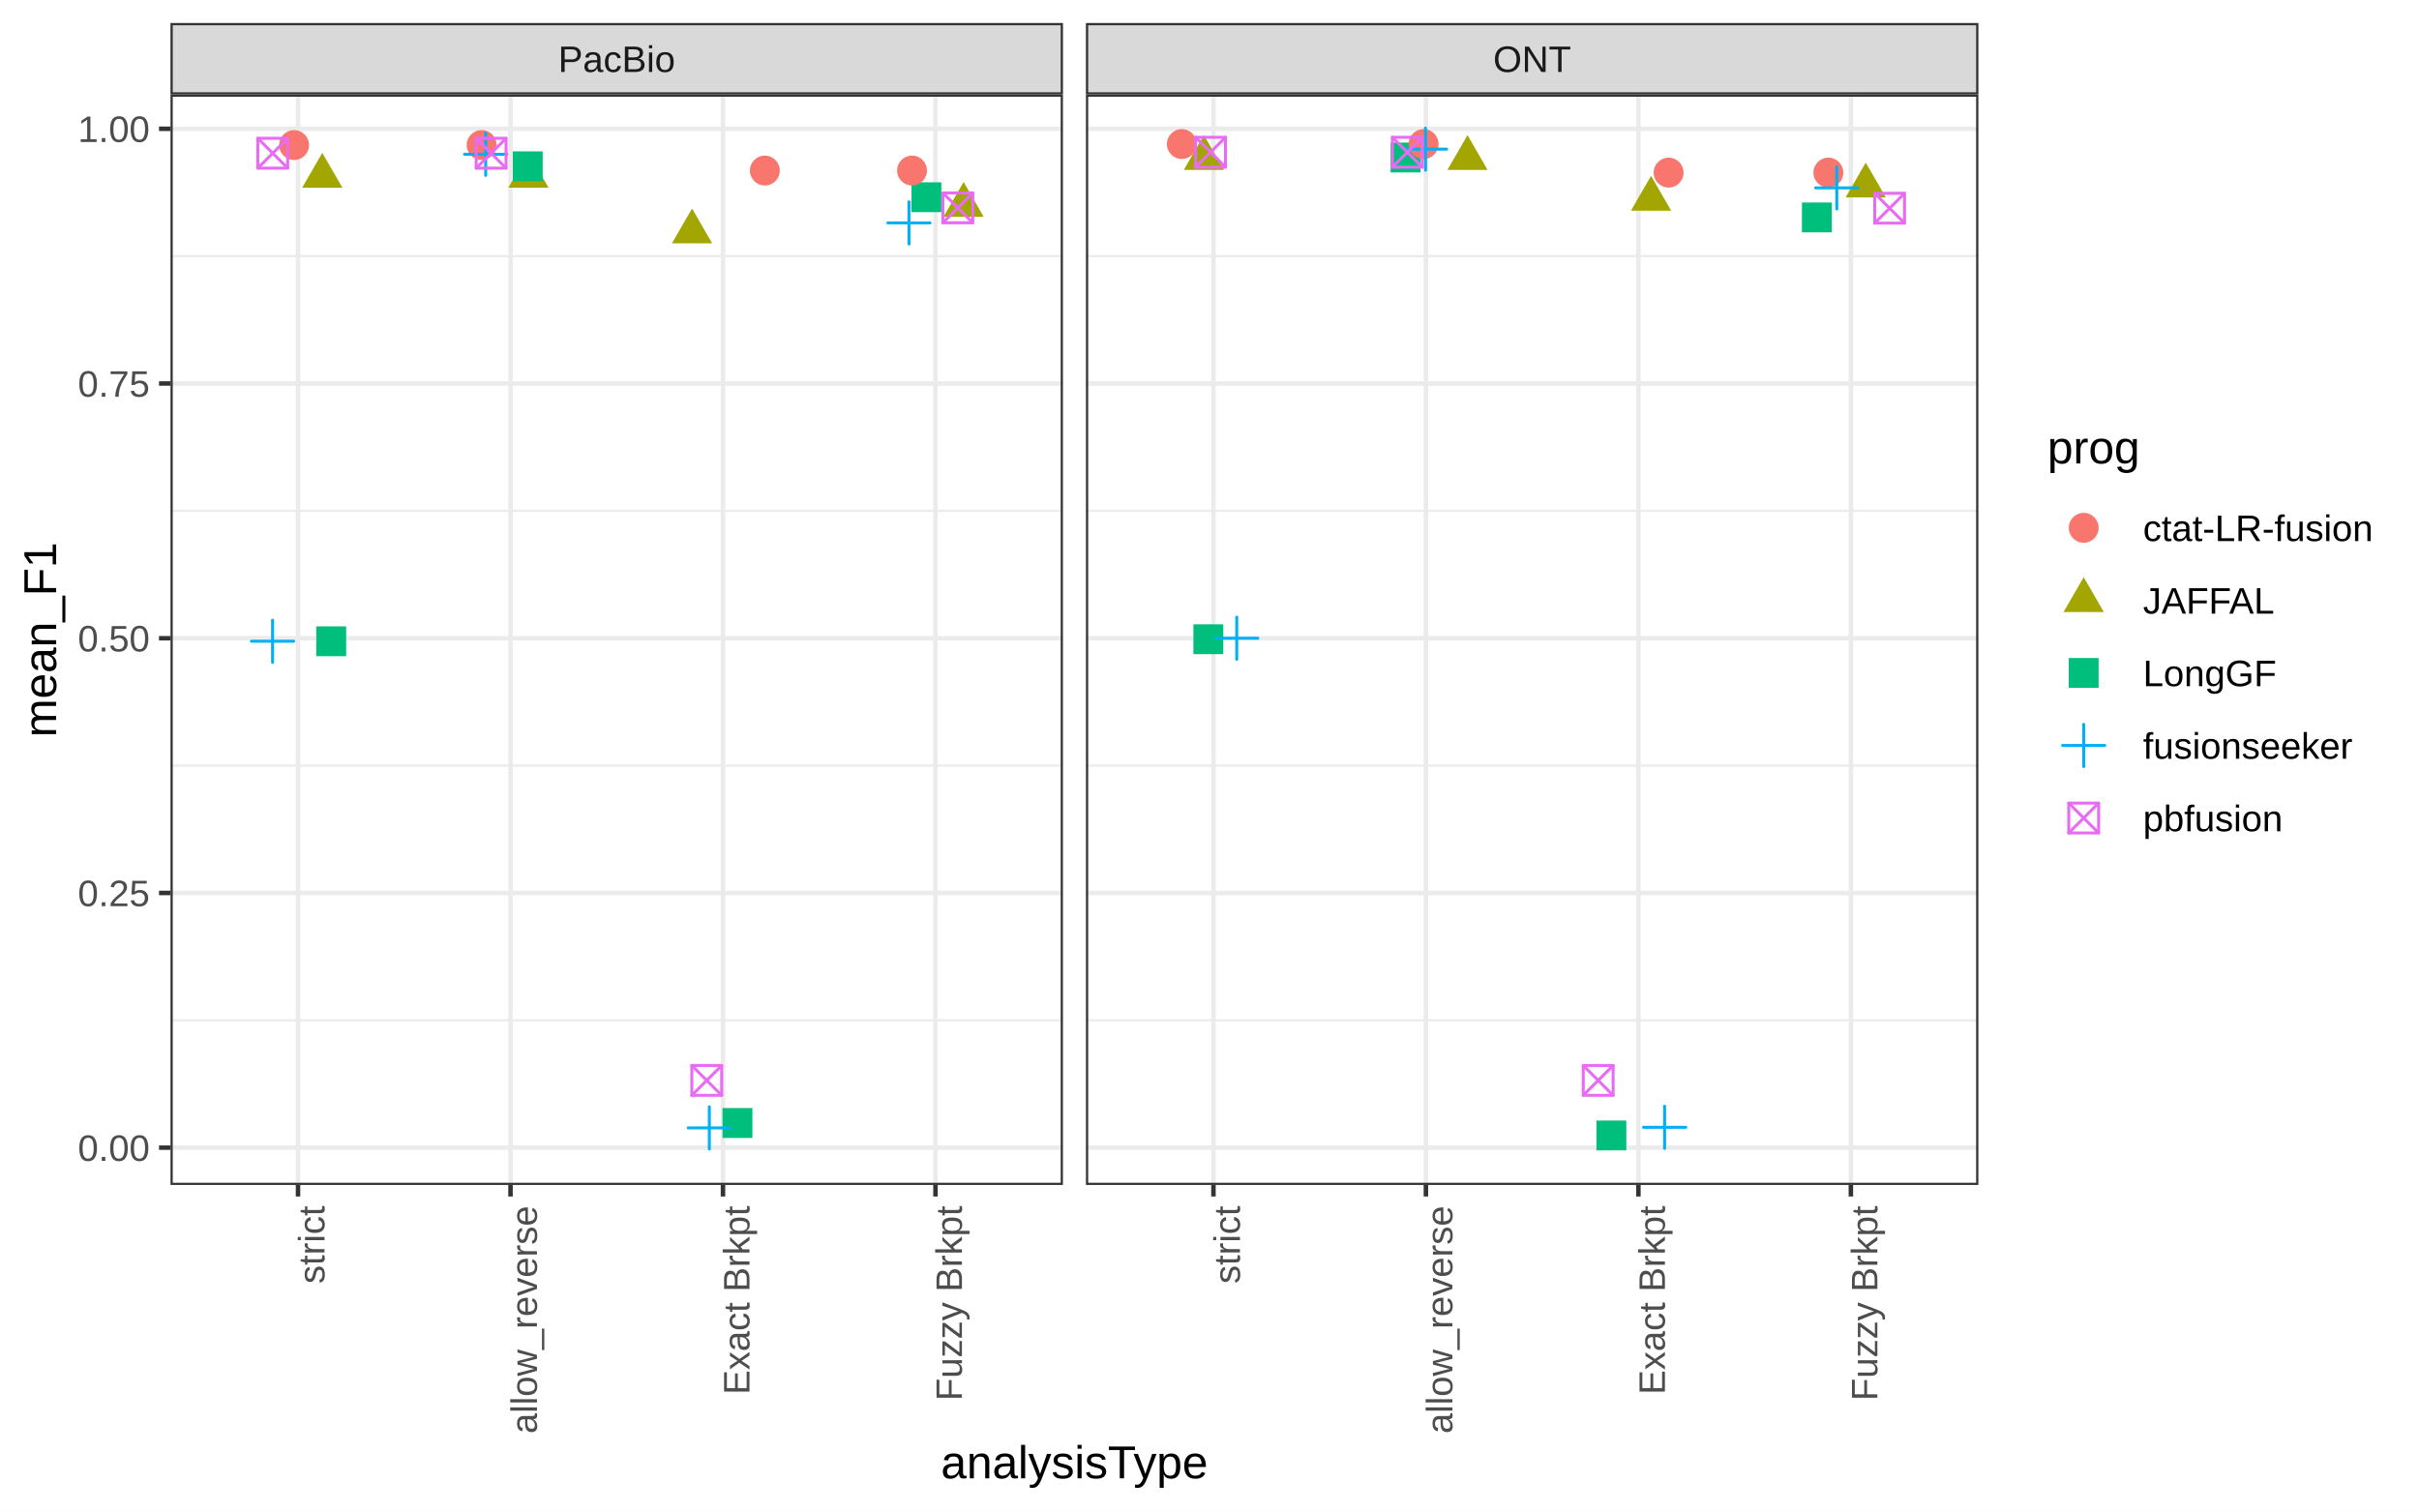
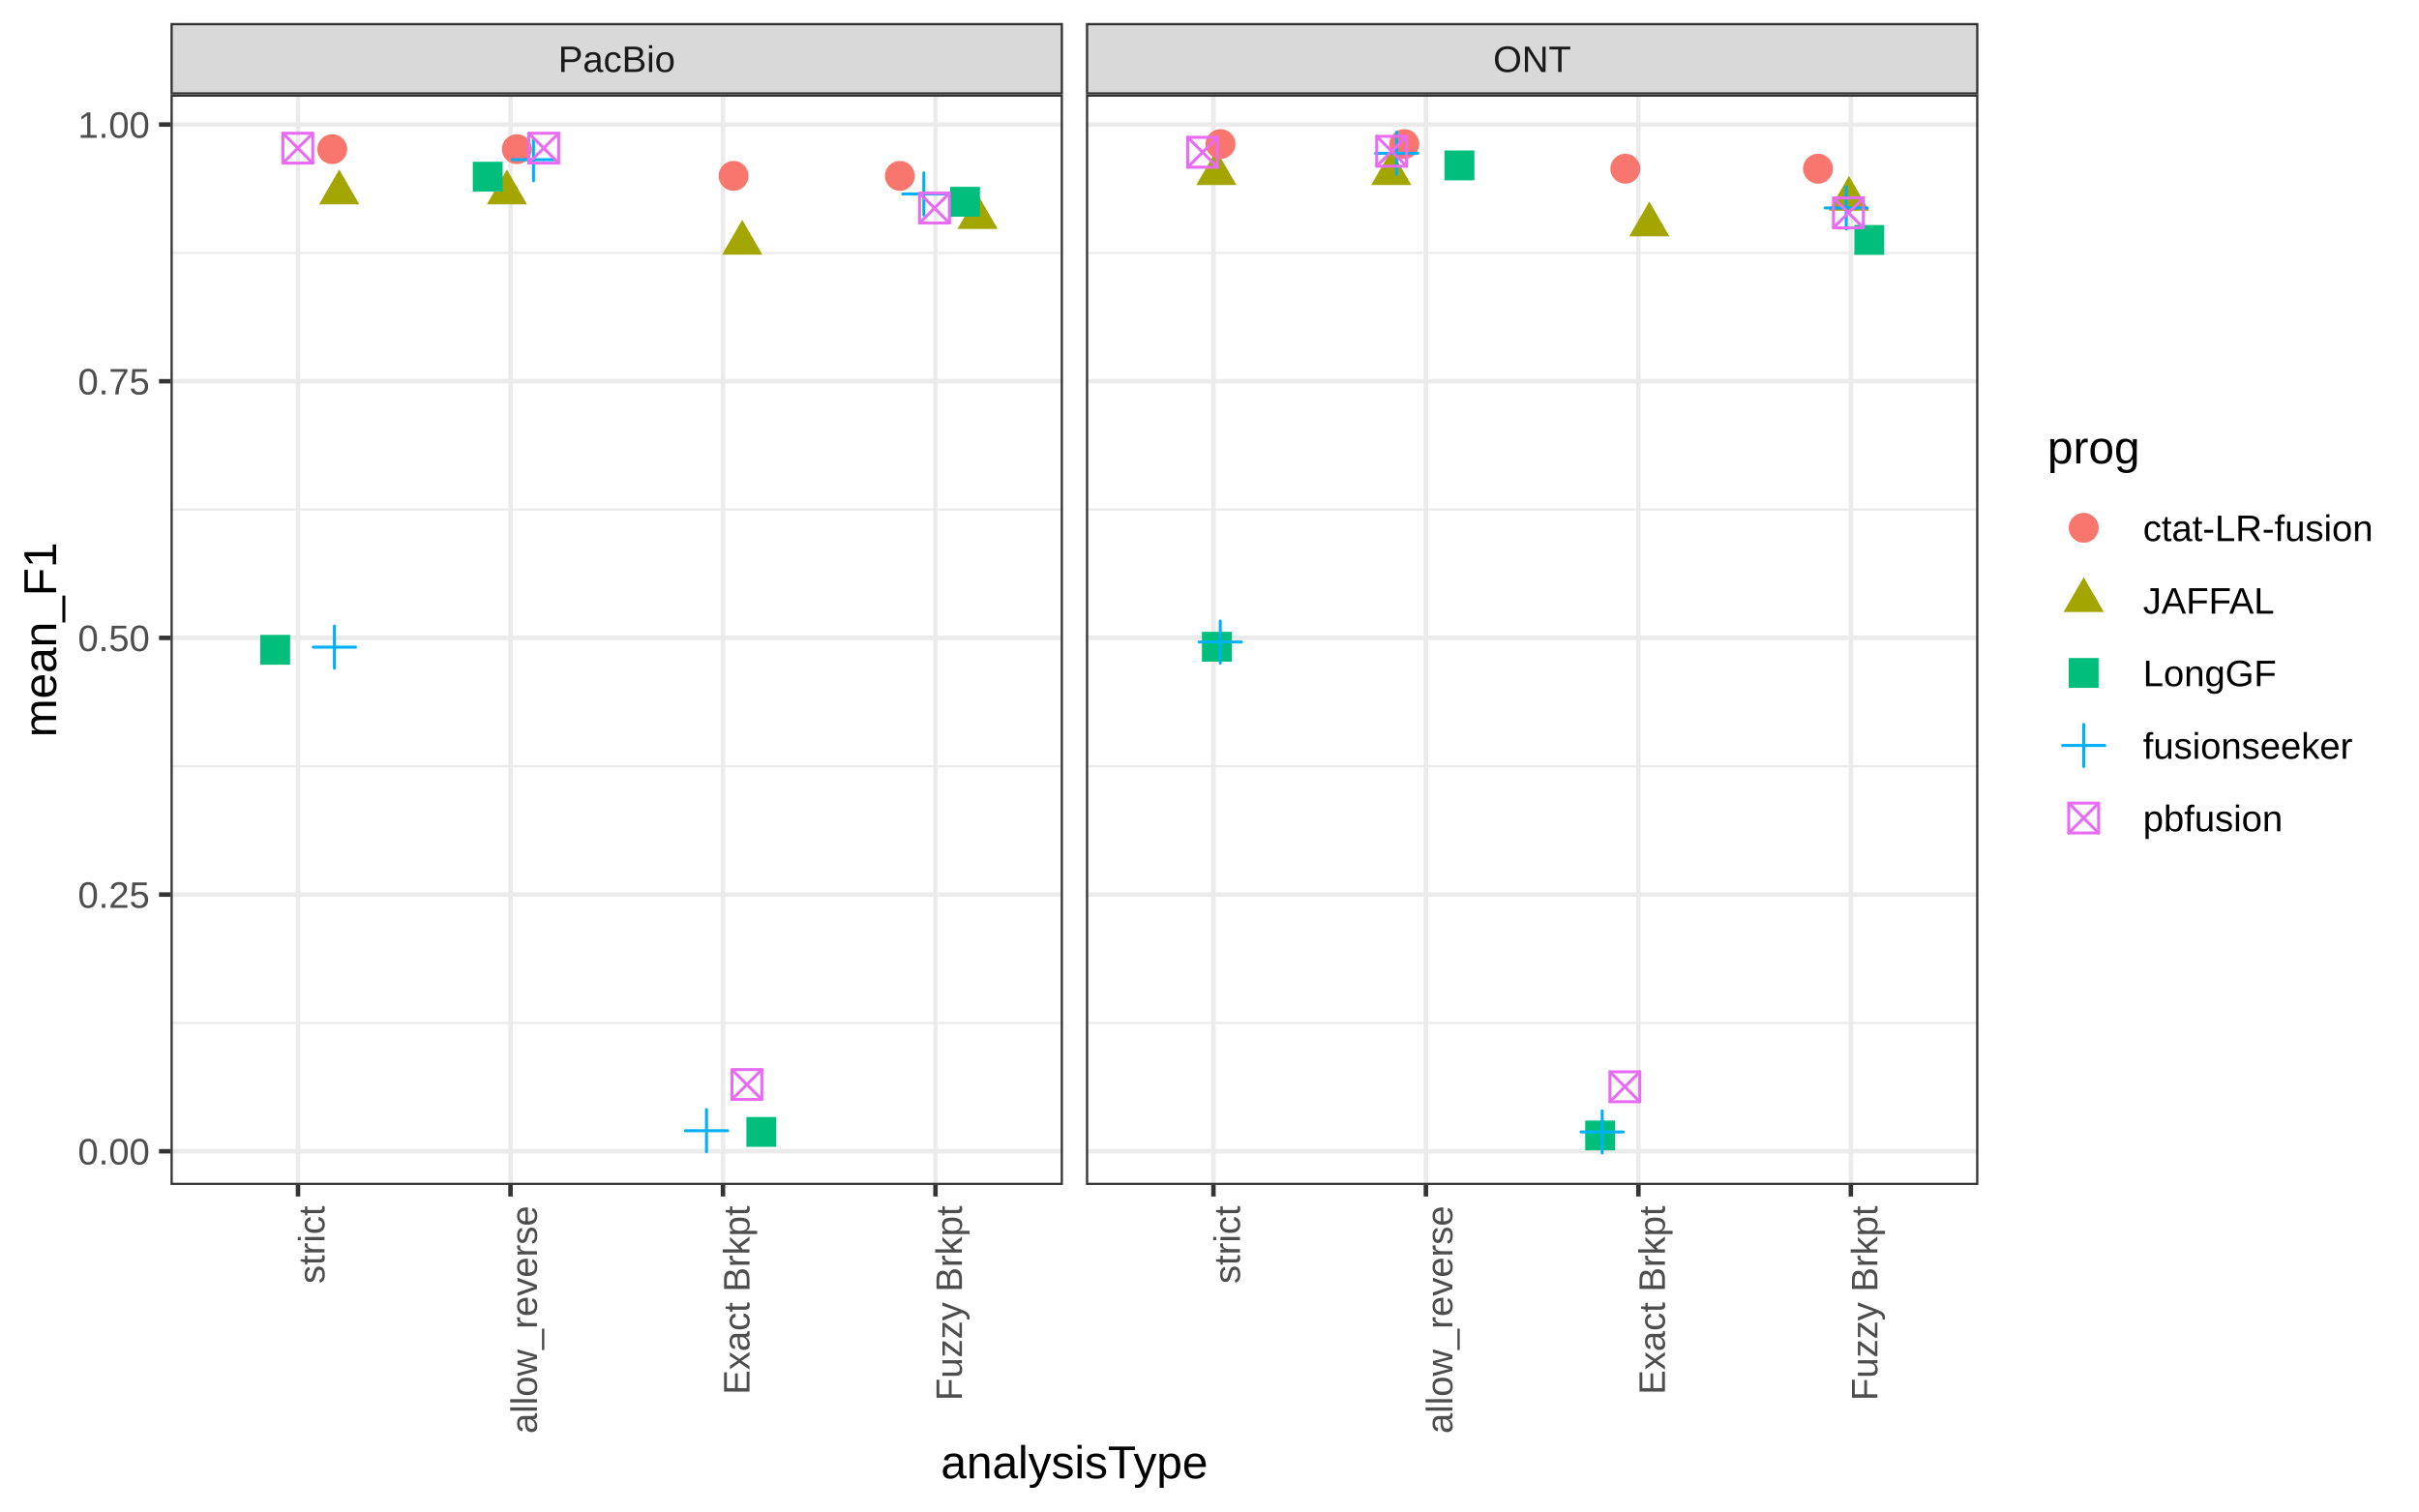
<svg xmlns="http://www.w3.org/2000/svg" class="svglite" width="576.00pt" height="360.00pt" viewBox="0 0 576.00 360.00">
  <defs>
    <style type="text/css">
    .svglite line, .svglite polyline, .svglite polygon, .svglite path, .svglite rect, .svglite circle {
      fill: none;
      stroke: #000000;
      stroke-linecap: round;
      stroke-linejoin: round;
      stroke-miterlimit: 10.00;
    }
    .svglite text {
      white-space: pre;
    }
  </style>
  </defs>
  <rect width="100%" height="100%" style="stroke: none; fill: #FFFFFF;" />
  <defs>
    <clipPath id="cpMC4wMHw1NzYuMDB8MC4wMHwzNjAuMDA=">
      <rect x="0.00" y="0.00" width="576.00" height="360.00" />
    </clipPath>
  </defs>
  <g clip-path="url(#cpMC4wMHw1NzYuMDB8MC4wMHwzNjAuMDA=)">
    <rect x="-0" y="0.00" width="576.00" height="360.00" style="stroke-width: 1.07; stroke: #FFFFFF; fill: #FFFFFF;" />
  </g>
  <defs>
    <clipPath id="cpNDAuNjB8MjUzLjEwfDIyLjUwfDI4Mi4yNA==">
      <rect x="40.60" y="22.50" width="212.50" height="259.73" />
    </clipPath>
  </defs>
  <g clip-path="url(#cpNDAuNjB8MjUzLjEwfDIyLjUwfDI4Mi4yNA==)">
    <rect x="40.60" y="22.50" width="212.50" height="259.73" style="stroke-width: 1.07; stroke: none; fill: #FFFFFF;" />
-     <polyline points="40.60,243.01 253.10,243.01 " style="stroke-width: 0.53; stroke: #EBEBEB; stroke-linecap: butt;" />
-     <polyline points="40.60,182.34 253.10,182.34 " style="stroke-width: 0.53; stroke: #EBEBEB; stroke-linecap: butt;" />
-     <polyline points="40.60,121.67 253.10,121.67 " style="stroke-width: 0.53; stroke: #EBEBEB; stroke-linecap: butt;" />
-     <polyline points="40.60,61.00 253.10,61.00 " style="stroke-width: 0.53; stroke: #EBEBEB; stroke-linecap: butt;" />
-     <polyline points="40.60,273.34 253.10,273.34 " style="stroke-width: 1.07; stroke: #EBEBEB; stroke-linecap: butt;" />
-     <polyline points="40.60,212.67 253.10,212.67 " style="stroke-width: 1.07; stroke: #EBEBEB; stroke-linecap: butt;" />
-     <polyline points="40.60,152.01 253.10,152.01 " style="stroke-width: 1.07; stroke: #EBEBEB; stroke-linecap: butt;" />
-     <polyline points="40.60,91.34 253.10,91.34 " style="stroke-width: 1.07; stroke: #EBEBEB; stroke-linecap: butt;" />
-     <polyline points="40.60,30.67 253.10,30.67 " style="stroke-width: 1.07; stroke: #EBEBEB; stroke-linecap: butt;" />
+     <polyline points="40.60,243.63 253.10,243.63 " style="stroke-width: 0.53; stroke: #EBEBEB; stroke-linecap: butt;" />
+     <polyline points="40.60,182.50 253.10,182.50 " style="stroke-width: 0.53; stroke: #EBEBEB; stroke-linecap: butt;" />
+     <polyline points="40.60,121.36 253.10,121.36 " style="stroke-width: 0.53; stroke: #EBEBEB; stroke-linecap: butt;" />
+     <polyline points="40.60,60.23 253.10,60.23 " style="stroke-width: 0.53; stroke: #EBEBEB; stroke-linecap: butt;" />
+     <polyline points="40.60,274.20 253.10,274.20 " style="stroke-width: 1.07; stroke: #EBEBEB; stroke-linecap: butt;" />
+     <polyline points="40.60,213.06 253.10,213.06 " style="stroke-width: 1.07; stroke: #EBEBEB; stroke-linecap: butt;" />
+     <polyline points="40.60,151.93 253.10,151.93 " style="stroke-width: 1.07; stroke: #EBEBEB; stroke-linecap: butt;" />
+     <polyline points="40.60,90.80 253.10,90.80 " style="stroke-width: 1.07; stroke: #EBEBEB; stroke-linecap: butt;" />
+     <polyline points="40.60,29.66 253.10,29.66 " style="stroke-width: 1.07; stroke: #EBEBEB; stroke-linecap: butt;" />
    <polyline points="70.96,282.24 70.96,22.50 " style="stroke-width: 1.07; stroke: #EBEBEB; stroke-linecap: butt;" />
    <polyline points="121.56,282.24 121.56,22.50 " style="stroke-width: 1.07; stroke: #EBEBEB; stroke-linecap: butt;" />
    <polyline points="172.15,282.24 172.15,22.50 " style="stroke-width: 1.07; stroke: #EBEBEB; stroke-linecap: butt;" />
    <polyline points="222.75,282.24 222.75,22.50 " style="stroke-width: 1.07; stroke: #EBEBEB; stroke-linecap: butt;" />
-     <polygon points="125.84,36.40 130.62,44.70 121.05,44.70 " style="stroke-width: 0.71; stroke: none; fill: #A3A500;" />
-     <polygon points="76.74,36.40 81.53,44.70 71.95,44.70 " style="stroke-width: 0.71; stroke: none; fill: #A3A500;" />
-     <polygon points="122.11,43.16 129.22,43.16 129.22,36.05 122.11,36.05 " style="stroke-width: 0.71; stroke: none; fill: #00BF7D;" />
-     <polygon points="75.32,156.29 82.43,156.29 82.43,149.18 75.32,149.18 " style="stroke-width: 0.71; stroke: none; fill: #00BF7D;" />
-     <circle cx="114.69" cy="34.55" r="3.56" style="stroke-width: 0.71; stroke: none; fill: #F8766D;" />
-     <circle cx="70.03" cy="34.55" r="3.56" style="stroke-width: 0.71; stroke: none; fill: #F8766D;" />
-     <line x1="110.63" y1="36.74" x2="120.68" y2="36.74" style="stroke-width: 0.71; stroke: #00B0F6;" />
-     <line x1="115.65" y1="41.77" x2="115.65" y2="31.71" style="stroke-width: 0.71; stroke: #00B0F6;" />
-     <line x1="59.87" y1="152.73" x2="69.93" y2="152.73" style="stroke-width: 0.71; stroke: #00B0F6;" />
-     <line x1="64.90" y1="157.76" x2="64.90" y2="147.71" style="stroke-width: 0.71; stroke: #00B0F6;" />
-     <rect x="113.39" y="32.94" width="7.11" height="7.11" style="stroke-width: 0.71; stroke: #E76BF3;" />
-     <line x1="113.39" y1="40.05" x2="120.50" y2="32.94" style="stroke-width: 0.71; stroke: #E76BF3;" />
-     <line x1="113.39" y1="32.94" x2="120.50" y2="40.05" style="stroke-width: 0.71; stroke: #E76BF3;" />
-     <rect x="61.39" y="32.94" width="7.11" height="7.11" style="stroke-width: 0.71; stroke: #E76BF3;" />
-     <line x1="61.39" y1="40.05" x2="68.50" y2="32.94" style="stroke-width: 0.71; stroke: #E76BF3;" />
-     <line x1="61.39" y1="32.94" x2="68.50" y2="40.05" style="stroke-width: 0.71; stroke: #E76BF3;" />
-     <polygon points="164.79,49.65 169.58,57.95 160.00,57.95 " style="stroke-width: 0.71; stroke: none; fill: #A3A500;" />
-     <polygon points="172.04,271.03 179.16,271.03 179.16,263.91 172.04,263.91 " style="stroke-width: 0.71; stroke: none; fill: #00BF7D;" />
-     <circle cx="182.12" cy="40.62" r="3.56" style="stroke-width: 0.71; stroke: none; fill: #F8766D;" />
-     <line x1="163.87" y1="268.63" x2="173.93" y2="268.63" style="stroke-width: 0.71; stroke: #00B0F6;" />
-     <line x1="168.90" y1="273.66" x2="168.90" y2="263.61" style="stroke-width: 0.71; stroke: #00B0F6;" />
-     <rect x="164.73" y="253.77" width="7.11" height="7.11" style="stroke-width: 0.71; stroke: #E76BF3;" />
-     <line x1="164.73" y1="260.88" x2="171.84" y2="253.77" style="stroke-width: 0.71; stroke: #E76BF3;" />
-     <line x1="164.73" y1="253.77" x2="171.84" y2="260.88" style="stroke-width: 0.71; stroke: #E76BF3;" />
-     <polygon points="229.45,43.34 234.24,51.64 224.66,51.64 " style="stroke-width: 0.71; stroke: none; fill: #A3A500;" />
-     <polygon points="217.04,50.53 224.15,50.53 224.15,43.42 217.04,43.42 " style="stroke-width: 0.71; stroke: none; fill: #00BF7D;" />
-     <circle cx="217.17" cy="40.62" r="3.56" style="stroke-width: 0.71; stroke: none; fill: #F8766D;" />
-     <line x1="211.41" y1="53.09" x2="221.46" y2="53.09" style="stroke-width: 0.71; stroke: #00B0F6;" />
-     <line x1="216.44" y1="58.12" x2="216.44" y2="48.07" style="stroke-width: 0.71; stroke: #00B0F6;" />
-     <rect x="224.52" y="45.95" width="7.11" height="7.11" style="stroke-width: 0.71; stroke: #E76BF3;" />
-     <line x1="224.52" y1="53.06" x2="231.63" y2="45.95" style="stroke-width: 0.71; stroke: #E76BF3;" />
-     <line x1="224.52" y1="45.95" x2="231.63" y2="53.06" style="stroke-width: 0.71; stroke: #E76BF3;" />
+     <polygon points="120.70,40.37 125.49,48.67 115.92,48.67 " style="stroke-width: 0.71; stroke: none; fill: #A3A500;" />
+     <polygon points="80.77,40.37 85.56,48.67 75.98,48.67 " style="stroke-width: 0.71; stroke: none; fill: #A3A500;" />
+     <polygon points="112.58,45.64 119.69,45.64 119.69,38.53 112.58,38.53 " style="stroke-width: 0.71; stroke: none; fill: #00BF7D;" />
+     <polygon points="61.97,158.32 69.08,158.32 69.08,151.21 61.97,151.21 " style="stroke-width: 0.71; stroke: none; fill: #00BF7D;" />
+     <circle cx="123.07" cy="35.53" r="3.56" style="stroke-width: 0.71; stroke: none; fill: #F8766D;" />
+     <circle cx="79.11" cy="35.53" r="3.56" style="stroke-width: 0.71; stroke: none; fill: #F8766D;" />
+     <line x1="122.00" y1="38.03" x2="132.06" y2="38.03" style="stroke-width: 0.71; stroke: #00B0F6;" />
+     <line x1="127.03" y1="43.06" x2="127.03" y2="33.00" style="stroke-width: 0.71; stroke: #00B0F6;" />
+     <line x1="74.60" y1="154.13" x2="84.66" y2="154.13" style="stroke-width: 0.71; stroke: #00B0F6;" />
+     <line x1="79.63" y1="159.16" x2="79.63" y2="149.10" style="stroke-width: 0.71; stroke: #00B0F6;" />
+     <rect x="125.91" y="31.73" width="7.11" height="7.11" style="stroke-width: 0.71; stroke: #E76BF3;" />
+     <line x1="125.91" y1="38.84" x2="133.02" y2="31.73" style="stroke-width: 0.71; stroke: #E76BF3;" />
+     <line x1="125.91" y1="31.73" x2="133.02" y2="38.84" style="stroke-width: 0.71; stroke: #E76BF3;" />
+     <rect x="67.36" y="31.73" width="7.11" height="7.11" style="stroke-width: 0.71; stroke: #E76BF3;" />
+     <line x1="67.36" y1="38.84" x2="74.47" y2="31.73" style="stroke-width: 0.71; stroke: #E76BF3;" />
+     <line x1="67.36" y1="31.73" x2="74.47" y2="38.84" style="stroke-width: 0.71; stroke: #E76BF3;" />
+     <polygon points="176.74,52.35 181.53,60.65 171.95,60.65 " style="stroke-width: 0.71; stroke: none; fill: #A3A500;" />
+     <polygon points="177.73,273.15 184.84,273.15 184.84,266.04 177.73,266.04 " style="stroke-width: 0.71; stroke: none; fill: #00BF7D;" />
+     <circle cx="174.68" cy="41.89" r="3.56" style="stroke-width: 0.71; stroke: none; fill: #F8766D;" />
+     <line x1="163.20" y1="269.31" x2="173.26" y2="269.31" style="stroke-width: 0.71; stroke: #00B0F6;" />
+     <line x1="168.23" y1="274.33" x2="168.23" y2="264.28" style="stroke-width: 0.71; stroke: #00B0F6;" />
+     <rect x="174.29" y="254.75" width="7.11" height="7.11" style="stroke-width: 0.71; stroke: #E76BF3;" />
+     <line x1="174.29" y1="261.86" x2="181.40" y2="254.75" style="stroke-width: 0.71; stroke: #E76BF3;" />
+     <line x1="174.29" y1="254.75" x2="181.40" y2="261.86" style="stroke-width: 0.71; stroke: #E76BF3;" />
+     <polygon points="232.77,46.24 237.56,54.53 227.99,54.53 " style="stroke-width: 0.71; stroke: none; fill: #A3A500;" />
+     <polygon points="226.23,51.61 233.34,51.61 233.34,44.50 226.23,44.50 " style="stroke-width: 0.71; stroke: none; fill: #00BF7D;" />
+     <circle cx="214.27" cy="41.89" r="3.56" style="stroke-width: 0.71; stroke: none; fill: #F8766D;" />
+     <line x1="214.96" y1="46.20" x2="225.01" y2="46.20" style="stroke-width: 0.71; stroke: #00B0F6;" />
+     <line x1="219.98" y1="51.22" x2="219.98" y2="41.17" style="stroke-width: 0.71; stroke: #00B0F6;" />
+     <rect x="218.96" y="46.01" width="7.11" height="7.11" style="stroke-width: 0.71; stroke: #E76BF3;" />
+     <line x1="218.96" y1="53.12" x2="226.07" y2="46.01" style="stroke-width: 0.71; stroke: #E76BF3;" />
+     <line x1="218.96" y1="46.01" x2="226.07" y2="53.12" style="stroke-width: 0.71; stroke: #E76BF3;" />
    <rect x="40.60" y="22.50" width="212.50" height="259.73" style="stroke-width: 1.07; stroke: #333333;" />
  </g>
  <g clip-path="url(#cpMC4wMHw1NzYuMDB8MC4wMHwzNjAuMDA=)">
</g>
  <defs>
    <clipPath id="cpMjU4LjU4fDQ3MS4wOHwyMi41MHwyODIuMjQ=">
      <rect x="258.58" y="22.50" width="212.50" height="259.73" />
    </clipPath>
  </defs>
  <g clip-path="url(#cpMjU4LjU4fDQ3MS4wOHwyMi41MHwyODIuMjQ=)">
    <rect x="258.58" y="22.50" width="212.50" height="259.73" style="stroke-width: 1.07; stroke: none; fill: #FFFFFF;" />
-     <polyline points="258.58,243.01 471.08,243.01 " style="stroke-width: 0.53; stroke: #EBEBEB; stroke-linecap: butt;" />
-     <polyline points="258.58,182.34 471.08,182.34 " style="stroke-width: 0.53; stroke: #EBEBEB; stroke-linecap: butt;" />
-     <polyline points="258.58,121.67 471.08,121.67 " style="stroke-width: 0.53; stroke: #EBEBEB; stroke-linecap: butt;" />
-     <polyline points="258.58,61.00 471.08,61.00 " style="stroke-width: 0.53; stroke: #EBEBEB; stroke-linecap: butt;" />
-     <polyline points="258.58,273.34 471.08,273.34 " style="stroke-width: 1.07; stroke: #EBEBEB; stroke-linecap: butt;" />
-     <polyline points="258.58,212.67 471.08,212.67 " style="stroke-width: 1.07; stroke: #EBEBEB; stroke-linecap: butt;" />
-     <polyline points="258.58,152.01 471.08,152.01 " style="stroke-width: 1.07; stroke: #EBEBEB; stroke-linecap: butt;" />
-     <polyline points="258.58,91.34 471.08,91.34 " style="stroke-width: 1.07; stroke: #EBEBEB; stroke-linecap: butt;" />
-     <polyline points="258.58,30.67 471.08,30.67 " style="stroke-width: 1.07; stroke: #EBEBEB; stroke-linecap: butt;" />
+     <polyline points="258.58,243.63 471.08,243.63 " style="stroke-width: 0.53; stroke: #EBEBEB; stroke-linecap: butt;" />
+     <polyline points="258.58,182.50 471.08,182.50 " style="stroke-width: 0.53; stroke: #EBEBEB; stroke-linecap: butt;" />
+     <polyline points="258.58,121.36 471.08,121.36 " style="stroke-width: 0.53; stroke: #EBEBEB; stroke-linecap: butt;" />
+     <polyline points="258.58,60.23 471.08,60.23 " style="stroke-width: 0.53; stroke: #EBEBEB; stroke-linecap: butt;" />
+     <polyline points="258.58,274.20 471.08,274.20 " style="stroke-width: 1.07; stroke: #EBEBEB; stroke-linecap: butt;" />
+     <polyline points="258.58,213.06 471.08,213.06 " style="stroke-width: 1.07; stroke: #EBEBEB; stroke-linecap: butt;" />
+     <polyline points="258.58,151.93 471.08,151.93 " style="stroke-width: 1.07; stroke: #EBEBEB; stroke-linecap: butt;" />
+     <polyline points="258.58,90.80 471.08,90.80 " style="stroke-width: 1.07; stroke: #EBEBEB; stroke-linecap: butt;" />
+     <polyline points="258.58,29.66 471.08,29.66 " style="stroke-width: 1.07; stroke: #EBEBEB; stroke-linecap: butt;" />
    <polyline points="288.94,282.24 288.94,22.50 " style="stroke-width: 1.07; stroke: #EBEBEB; stroke-linecap: butt;" />
    <polyline points="339.53,282.24 339.53,22.50 " style="stroke-width: 1.07; stroke: #EBEBEB; stroke-linecap: butt;" />
    <polyline points="390.13,282.24 390.13,22.50 " style="stroke-width: 1.07; stroke: #EBEBEB; stroke-linecap: butt;" />
    <polyline points="440.72,282.24 440.72,22.50 " style="stroke-width: 1.07; stroke: #EBEBEB; stroke-linecap: butt;" />
-     <polygon points="349.43,32.18 354.22,40.47 344.65,40.47 " style="stroke-width: 0.71; stroke: none; fill: #A3A500;" />
-     <polygon points="286.67,32.18 291.46,40.47 281.88,40.47 " style="stroke-width: 0.71; stroke: none; fill: #A3A500;" />
-     <polygon points="331.13,41.07 338.24,41.07 338.24,33.96 331.13,33.96 " style="stroke-width: 0.71; stroke: none; fill: #00BF7D;" />
-     <polygon points="284.17,155.80 291.28,155.80 291.28,148.69 284.17,148.69 " style="stroke-width: 0.71; stroke: none; fill: #00BF7D;" />
-     <circle cx="338.98" cy="34.31" r="3.56" style="stroke-width: 0.71; stroke: none; fill: #F8766D;" />
-     <circle cx="281.41" cy="34.31" r="3.56" style="stroke-width: 0.71; stroke: none; fill: #F8766D;" />
-     <line x1="334.41" y1="35.52" x2="344.47" y2="35.52" style="stroke-width: 0.71; stroke: #00B0F6;" />
-     <line x1="339.44" y1="40.55" x2="339.44" y2="30.50" style="stroke-width: 0.71; stroke: #00B0F6;" />
-     <line x1="289.46" y1="152.01" x2="299.51" y2="152.01" style="stroke-width: 0.71; stroke: #00B0F6;" />
-     <line x1="294.49" y1="157.03" x2="294.49" y2="146.98" style="stroke-width: 0.71; stroke: #00B0F6;" />
-     <rect x="331.55" y="32.70" width="7.11" height="7.11" style="stroke-width: 0.71; stroke: #E76BF3;" />
-     <line x1="331.55" y1="39.81" x2="338.66" y2="32.70" style="stroke-width: 0.71; stroke: #E76BF3;" />
-     <line x1="331.55" y1="32.70" x2="338.66" y2="39.81" style="stroke-width: 0.71; stroke: #E76BF3;" />
-     <rect x="284.70" y="32.70" width="7.11" height="7.11" style="stroke-width: 0.71; stroke: #E76BF3;" />
-     <line x1="284.70" y1="39.81" x2="291.81" y2="32.70" style="stroke-width: 0.71; stroke: #E76BF3;" />
-     <line x1="284.70" y1="32.70" x2="291.81" y2="39.81" style="stroke-width: 0.71; stroke: #E76BF3;" />
-     <polygon points="393.14,41.89 397.93,50.18 388.35,50.18 " style="stroke-width: 0.71; stroke: none; fill: #A3A500;" />
-     <polygon points="380.14,273.99 387.25,273.99 387.25,266.88 380.14,266.88 " style="stroke-width: 0.71; stroke: none; fill: #00BF7D;" />
-     <circle cx="397.32" cy="41.11" r="3.56" style="stroke-width: 0.71; stroke: none; fill: #F8766D;" />
-     <line x1="391.35" y1="268.49" x2="401.40" y2="268.49" style="stroke-width: 0.71; stroke: #00B0F6;" />
-     <line x1="396.37" y1="273.52" x2="396.37" y2="263.46" style="stroke-width: 0.71; stroke: #00B0F6;" />
-     <rect x="377.00" y="253.77" width="7.11" height="7.11" style="stroke-width: 0.71; stroke: #E76BF3;" />
-     <line x1="377.00" y1="260.88" x2="384.11" y2="253.77" style="stroke-width: 0.71; stroke: #E76BF3;" />
-     <line x1="377.00" y1="253.77" x2="384.11" y2="260.88" style="stroke-width: 0.71; stroke: #E76BF3;" />
-     <polygon points="444.26,38.73 449.05,47.02 439.47,47.02 " style="stroke-width: 0.71; stroke: none; fill: #A3A500;" />
-     <polygon points="429.07,55.34 436.18,55.34 436.18,48.23 429.07,48.23 " style="stroke-width: 0.71; stroke: none; fill: #00BF7D;" />
-     <circle cx="435.36" cy="41.11" r="3.56" style="stroke-width: 0.71; stroke: none; fill: #F8766D;" />
-     <line x1="432.34" y1="44.75" x2="442.40" y2="44.75" style="stroke-width: 0.71; stroke: #00B0F6;" />
-     <line x1="437.37" y1="49.77" x2="437.37" y2="39.72" style="stroke-width: 0.71; stroke: #00B0F6;" />
-     <rect x="446.39" y="46.04" width="7.11" height="7.11" style="stroke-width: 0.71; stroke: #E76BF3;" />
-     <line x1="446.39" y1="53.15" x2="453.50" y2="46.04" style="stroke-width: 0.71; stroke: #E76BF3;" />
-     <line x1="446.39" y1="46.04" x2="453.50" y2="53.15" style="stroke-width: 0.71; stroke: #E76BF3;" />
+     <polygon points="331.28,35.78 336.07,44.07 326.49,44.07 " style="stroke-width: 0.71; stroke: none; fill: #A3A500;" />
+     <polygon points="289.63,35.78 294.42,44.07 284.85,44.07 " style="stroke-width: 0.71; stroke: none; fill: #A3A500;" />
+     <polygon points="343.96,42.95 351.07,42.95 351.07,35.84 343.96,35.84 " style="stroke-width: 0.71; stroke: none; fill: #00BF7D;" />
+     <polygon points="286.20,157.59 293.31,157.59 293.31,150.48 286.20,150.48 " style="stroke-width: 0.71; stroke: none; fill: #00BF7D;" />
+     <circle cx="334.39" cy="34.31" r="3.56" style="stroke-width: 0.71; stroke: none; fill: #F8766D;" />
+     <circle cx="290.62" cy="34.31" r="3.56" style="stroke-width: 0.71; stroke: none; fill: #F8766D;" />
+     <line x1="327.53" y1="36.51" x2="337.59" y2="36.51" style="stroke-width: 0.71; stroke: #00B0F6;" />
+     <line x1="332.56" y1="41.54" x2="332.56" y2="31.48" style="stroke-width: 0.71; stroke: #00B0F6;" />
+     <line x1="285.53" y1="152.91" x2="295.59" y2="152.91" style="stroke-width: 0.71; stroke: #00B0F6;" />
+     <line x1="290.56" y1="157.94" x2="290.56" y2="147.88" style="stroke-width: 0.71; stroke: #00B0F6;" />
+     <rect x="327.81" y="32.47" width="7.11" height="7.11" style="stroke-width: 0.71; stroke: #E76BF3;" />
+     <line x1="327.81" y1="39.58" x2="334.92" y2="32.47" style="stroke-width: 0.71; stroke: #E76BF3;" />
+     <line x1="327.81" y1="32.47" x2="334.92" y2="39.58" style="stroke-width: 0.71; stroke: #E76BF3;" />
+     <rect x="282.80" y="32.71" width="7.11" height="7.11" style="stroke-width: 0.71; stroke: #E76BF3;" />
+     <line x1="282.80" y1="39.82" x2="289.91" y2="32.71" style="stroke-width: 0.71; stroke: #E76BF3;" />
+     <line x1="282.80" y1="32.71" x2="289.91" y2="39.82" style="stroke-width: 0.71; stroke: #E76BF3;" />
+     <polygon points="392.72,48.00 397.51,56.30 387.94,56.30 " style="stroke-width: 0.71; stroke: none; fill: #A3A500;" />
+     <polygon points="377.46,273.99 384.57,273.99 384.57,266.88 377.46,266.88 " style="stroke-width: 0.71; stroke: none; fill: #00BF7D;" />
+     <circle cx="387.01" cy="40.18" r="3.56" style="stroke-width: 0.71; stroke: none; fill: #F8766D;" />
+     <line x1="376.47" y1="269.60" x2="386.53" y2="269.60" style="stroke-width: 0.71; stroke: #00B0F6;" />
+     <line x1="381.50" y1="274.63" x2="381.50" y2="264.57" style="stroke-width: 0.71; stroke: #00B0F6;" />
+     <rect x="383.35" y="255.28" width="7.11" height="7.11" style="stroke-width: 0.71; stroke: #E76BF3;" />
+     <line x1="383.35" y1="262.40" x2="390.46" y2="255.28" style="stroke-width: 0.71; stroke: #E76BF3;" />
+     <line x1="383.35" y1="255.28" x2="390.46" y2="262.40" style="stroke-width: 0.71; stroke: #E76BF3;" />
+     <polygon points="440.27,41.89 445.06,50.18 435.48,50.18 " style="stroke-width: 0.71; stroke: none; fill: #A3A500;" />
+     <polygon points="441.55,60.71 448.66,60.71 448.66,53.59 441.55,53.59 " style="stroke-width: 0.71; stroke: none; fill: #00BF7D;" />
+     <circle cx="432.89" cy="40.18" r="3.56" style="stroke-width: 0.71; stroke: none; fill: #F8766D;" />
+     <line x1="434.60" y1="49.52" x2="444.65" y2="49.52" style="stroke-width: 0.71; stroke: #00B0F6;" />
+     <line x1="439.62" y1="54.55" x2="439.62" y2="44.49" style="stroke-width: 0.71; stroke: #00B0F6;" />
+     <rect x="436.58" y="47.14" width="7.11" height="7.11" style="stroke-width: 0.71; stroke: #E76BF3;" />
+     <line x1="436.58" y1="54.25" x2="443.69" y2="47.14" style="stroke-width: 0.71; stroke: #E76BF3;" />
+     <line x1="436.58" y1="47.14" x2="443.69" y2="54.25" style="stroke-width: 0.71; stroke: #E76BF3;" />
    <rect x="258.58" y="22.50" width="212.50" height="259.73" style="stroke-width: 1.07; stroke: #333333;" />
  </g>
  <g clip-path="url(#cpMC4wMHw1NzYuMDB8MC4wMHwzNjAuMDA=)">
</g>
  <defs>
    <clipPath id="cpNDAuNjB8MjUzLjEwfDUuNDh8MjIuNTA=">
      <rect x="40.60" y="5.48" width="212.50" height="17.03" />
    </clipPath>
  </defs>
  <g clip-path="url(#cpNDAuNjB8MjUzLjEwfDUuNDh8MjIuNTA=)">
    <rect x="40.60" y="5.48" width="212.50" height="17.03" style="stroke-width: 1.07; stroke: #333333; fill: #D9D9D9;" />
    <text x="146.85" y="17.15" text-anchor="middle" style="font-size: 8.80px;fill: #1A1A1A; font-family: &quot;Arial&quot;;" textLength="27.88px" lengthAdjust="spacingAndGlyphs">PacBio</text>
  </g>
  <g clip-path="url(#cpMC4wMHw1NzYuMDB8MC4wMHwzNjAuMDA=)">
</g>
  <defs>
    <clipPath id="cpMjU4LjU4fDQ3MS4wOHw1LjQ4fDIyLjUw">
      <rect x="258.58" y="5.48" width="212.50" height="17.03" />
    </clipPath>
  </defs>
  <g clip-path="url(#cpMjU4LjU4fDQ3MS4wOHw1LjQ4fDIyLjUw)">
    <rect x="258.58" y="5.48" width="212.50" height="17.03" style="stroke-width: 1.07; stroke: #333333; fill: #D9D9D9;" />
    <text x="364.83" y="17.15" text-anchor="middle" style="font-size: 8.80px;fill: #1A1A1A; font-family: &quot;Arial&quot;;" textLength="18.56px" lengthAdjust="spacingAndGlyphs">ONT</text>
  </g>
  <g clip-path="url(#cpMC4wMHw1NzYuMDB8MC4wMHwzNjAuMDA=)">
    <polyline points="70.96,284.98 70.96,282.24 " style="stroke-width: 1.07; stroke: #333333; stroke-linecap: butt;" />
    <polyline points="121.56,284.98 121.56,282.24 " style="stroke-width: 1.07; stroke: #333333; stroke-linecap: butt;" />
    <polyline points="172.15,284.98 172.15,282.24 " style="stroke-width: 1.07; stroke: #333333; stroke-linecap: butt;" />
    <polyline points="222.75,284.98 222.75,282.24 " style="stroke-width: 1.07; stroke: #333333; stroke-linecap: butt;" />
    <text transform="translate(77.27,287.17) rotate(-90)" text-anchor="end" style="font-size: 8.80px;fill: #4D4D4D; font-family: &quot;Arial&quot;;" textLength="18.56px" lengthAdjust="spacingAndGlyphs">strict</text>
    <text transform="translate(127.86,287.17) rotate(-90)" text-anchor="end" style="font-size: 8.80px;fill: #4D4D4D; font-family: &quot;Arial&quot;;" textLength="54.29px" lengthAdjust="spacingAndGlyphs">allow_reverse</text>
    <text transform="translate(178.46,287.17) rotate(-90)" text-anchor="end" style="font-size: 8.80px;fill: #4D4D4D; font-family: &quot;Arial&quot;;" textLength="44.98px" lengthAdjust="spacingAndGlyphs">Exact Brkpt</text>
    <text transform="translate(229.05,287.17) rotate(-90)" text-anchor="end" style="font-size: 8.80px;fill: #4D4D4D; font-family: &quot;Arial&quot;;" textLength="46.44px" lengthAdjust="spacingAndGlyphs">Fuzzy Brkpt</text>
    <polyline points="288.94,284.98 288.94,282.24 " style="stroke-width: 1.07; stroke: #333333; stroke-linecap: butt;" />
    <polyline points="339.53,284.98 339.53,282.24 " style="stroke-width: 1.07; stroke: #333333; stroke-linecap: butt;" />
    <polyline points="390.13,284.98 390.13,282.24 " style="stroke-width: 1.07; stroke: #333333; stroke-linecap: butt;" />
    <polyline points="440.72,284.98 440.72,282.24 " style="stroke-width: 1.07; stroke: #333333; stroke-linecap: butt;" />
    <text transform="translate(295.25,287.17) rotate(-90)" text-anchor="end" style="font-size: 8.80px;fill: #4D4D4D; font-family: &quot;Arial&quot;;" textLength="18.56px" lengthAdjust="spacingAndGlyphs">strict</text>
    <text transform="translate(345.84,287.17) rotate(-90)" text-anchor="end" style="font-size: 8.80px;fill: #4D4D4D; font-family: &quot;Arial&quot;;" textLength="54.29px" lengthAdjust="spacingAndGlyphs">allow_reverse</text>
    <text transform="translate(396.44,287.17) rotate(-90)" text-anchor="end" style="font-size: 8.80px;fill: #4D4D4D; font-family: &quot;Arial&quot;;" textLength="44.98px" lengthAdjust="spacingAndGlyphs">Exact Brkpt</text>
    <text transform="translate(447.03,287.17) rotate(-90)" text-anchor="end" style="font-size: 8.80px;fill: #4D4D4D; font-family: &quot;Arial&quot;;" textLength="46.44px" lengthAdjust="spacingAndGlyphs">Fuzzy Brkpt</text>
-     <text x="35.67" y="276.50" text-anchor="end" style="font-size: 8.80px;fill: #4D4D4D; font-family: &quot;Arial&quot;;" textLength="17.13px" lengthAdjust="spacingAndGlyphs">0.00</text>
-     <text x="35.67" y="215.83" text-anchor="end" style="font-size: 8.80px;fill: #4D4D4D; font-family: &quot;Arial&quot;;" textLength="17.13px" lengthAdjust="spacingAndGlyphs">0.25</text>
-     <text x="35.67" y="155.16" text-anchor="end" style="font-size: 8.80px;fill: #4D4D4D; font-family: &quot;Arial&quot;;" textLength="17.13px" lengthAdjust="spacingAndGlyphs">0.50</text>
-     <text x="35.67" y="94.49" text-anchor="end" style="font-size: 8.80px;fill: #4D4D4D; font-family: &quot;Arial&quot;;" textLength="17.13px" lengthAdjust="spacingAndGlyphs">0.75</text>
-     <text x="35.67" y="33.82" text-anchor="end" style="font-size: 8.80px;fill: #4D4D4D; font-family: &quot;Arial&quot;;" textLength="17.13px" lengthAdjust="spacingAndGlyphs">1.00</text>
-     <polyline points="37.86,273.34 40.60,273.34 " style="stroke-width: 1.07; stroke: #333333; stroke-linecap: butt;" />
-     <polyline points="37.86,212.67 40.60,212.67 " style="stroke-width: 1.07; stroke: #333333; stroke-linecap: butt;" />
-     <polyline points="37.86,152.01 40.60,152.01 " style="stroke-width: 1.07; stroke: #333333; stroke-linecap: butt;" />
-     <polyline points="37.86,91.34 40.60,91.34 " style="stroke-width: 1.07; stroke: #333333; stroke-linecap: butt;" />
-     <polyline points="37.86,30.67 40.60,30.67 " style="stroke-width: 1.07; stroke: #333333; stroke-linecap: butt;" />
+     <text x="35.67" y="277.35" text-anchor="end" style="font-size: 8.80px;fill: #4D4D4D; font-family: &quot;Arial&quot;;" textLength="17.13px" lengthAdjust="spacingAndGlyphs">0.00</text>
+     <text x="35.67" y="216.22" text-anchor="end" style="font-size: 8.80px;fill: #4D4D4D; font-family: &quot;Arial&quot;;" textLength="17.13px" lengthAdjust="spacingAndGlyphs">0.25</text>
+     <text x="35.67" y="155.08" text-anchor="end" style="font-size: 8.80px;fill: #4D4D4D; font-family: &quot;Arial&quot;;" textLength="17.13px" lengthAdjust="spacingAndGlyphs">0.50</text>
+     <text x="35.67" y="93.95" text-anchor="end" style="font-size: 8.80px;fill: #4D4D4D; font-family: &quot;Arial&quot;;" textLength="17.13px" lengthAdjust="spacingAndGlyphs">0.75</text>
+     <text x="35.67" y="32.82" text-anchor="end" style="font-size: 8.80px;fill: #4D4D4D; font-family: &quot;Arial&quot;;" textLength="17.13px" lengthAdjust="spacingAndGlyphs">1.00</text>
+     <polyline points="37.86,274.20 40.60,274.20 " style="stroke-width: 1.07; stroke: #333333; stroke-linecap: butt;" />
+     <polyline points="37.86,213.06 40.60,213.06 " style="stroke-width: 1.07; stroke: #333333; stroke-linecap: butt;" />
+     <polyline points="37.86,151.93 40.60,151.93 " style="stroke-width: 1.07; stroke: #333333; stroke-linecap: butt;" />
+     <polyline points="37.86,90.80 40.60,90.80 " style="stroke-width: 1.07; stroke: #333333; stroke-linecap: butt;" />
+     <polyline points="37.86,29.66 40.60,29.66 " style="stroke-width: 1.07; stroke: #333333; stroke-linecap: butt;" />
    <text x="255.84" y="352.09" text-anchor="middle" style="font-size: 11.00px; font-family: &quot;Arial&quot;;" textLength="64.20px" lengthAdjust="spacingAndGlyphs">analysisType</text>
    <text transform="translate(13.37,152.37) rotate(-90)" text-anchor="middle" style="font-size: 11.00px; font-family: &quot;Arial&quot;;" textLength="46.48px" lengthAdjust="spacingAndGlyphs">mean_F1</text>
    <rect x="482.04" y="95.79" width="88.48" height="113.16" style="stroke-width: 1.07; stroke: none; fill: #FFFFFF;" />
    <text x="487.52" y="110.38" style="font-size: 11.00px; font-family: &quot;Arial&quot;;" textLength="22.02px" lengthAdjust="spacingAndGlyphs">prog</text>
    <rect x="487.52" y="117.07" width="17.28" height="17.28" style="stroke-width: 1.07; stroke: none; fill: #FFFFFF;" />
    <circle cx="496.16" cy="125.71" r="3.56" style="stroke-width: 0.71; stroke: none; fill: #F8766D;" />
    <rect x="487.52" y="134.35" width="17.28" height="17.28" style="stroke-width: 1.07; stroke: none; fill: #FFFFFF;" />
    <polygon points="496.16,137.46 500.95,145.76 491.37,145.76 " style="stroke-width: 0.71; stroke: none; fill: #A3A500;" />
    <rect x="487.52" y="151.63" width="17.28" height="17.28" style="stroke-width: 1.07; stroke: none; fill: #FFFFFF;" />
    <polygon points="492.60,163.83 499.71,163.83 499.71,156.72 492.60,156.72 " style="stroke-width: 0.71; stroke: none; fill: #00BF7D;" />
    <rect x="487.52" y="168.91" width="17.28" height="17.28" style="stroke-width: 1.07; stroke: none; fill: #FFFFFF;" />
    <line x1="491.13" y1="177.55" x2="501.19" y2="177.55" style="stroke-width: 0.71; stroke: #00B0F6;" />
    <line x1="496.16" y1="182.58" x2="496.16" y2="172.52" style="stroke-width: 0.71; stroke: #00B0F6;" />
    <rect x="487.52" y="186.19" width="17.28" height="17.28" style="stroke-width: 1.07; stroke: none; fill: #FFFFFF;" />
    <rect x="492.60" y="191.28" width="7.11" height="7.11" style="stroke-width: 0.71; stroke: #E76BF3;" />
    <line x1="492.60" y1="198.39" x2="499.71" y2="191.28" style="stroke-width: 0.71; stroke: #E76BF3;" />
    <line x1="492.60" y1="191.28" x2="499.71" y2="198.39" style="stroke-width: 0.71; stroke: #E76BF3;" />
    <text x="510.28" y="128.87" style="font-size: 8.80px; font-family: &quot;Arial&quot;;" textLength="54.76px" lengthAdjust="spacingAndGlyphs">ctat-LR-fusion</text>
    <text x="510.28" y="146.15" style="font-size: 8.80px; font-family: &quot;Arial&quot;;" textLength="31.77px" lengthAdjust="spacingAndGlyphs">JAFFAL</text>
    <text x="510.28" y="163.43" style="font-size: 8.80px; font-family: &quot;Arial&quot;;" textLength="31.80px" lengthAdjust="spacingAndGlyphs">LongGF</text>
    <text x="510.28" y="180.71" style="font-size: 8.80px; font-family: &quot;Arial&quot;;" textLength="49.90px" lengthAdjust="spacingAndGlyphs">fusionseeker</text>
    <text x="510.28" y="197.99" style="font-size: 8.80px; font-family: &quot;Arial&quot;;" textLength="33.27px" lengthAdjust="spacingAndGlyphs">pbfusion</text>
  </g>
</svg>
